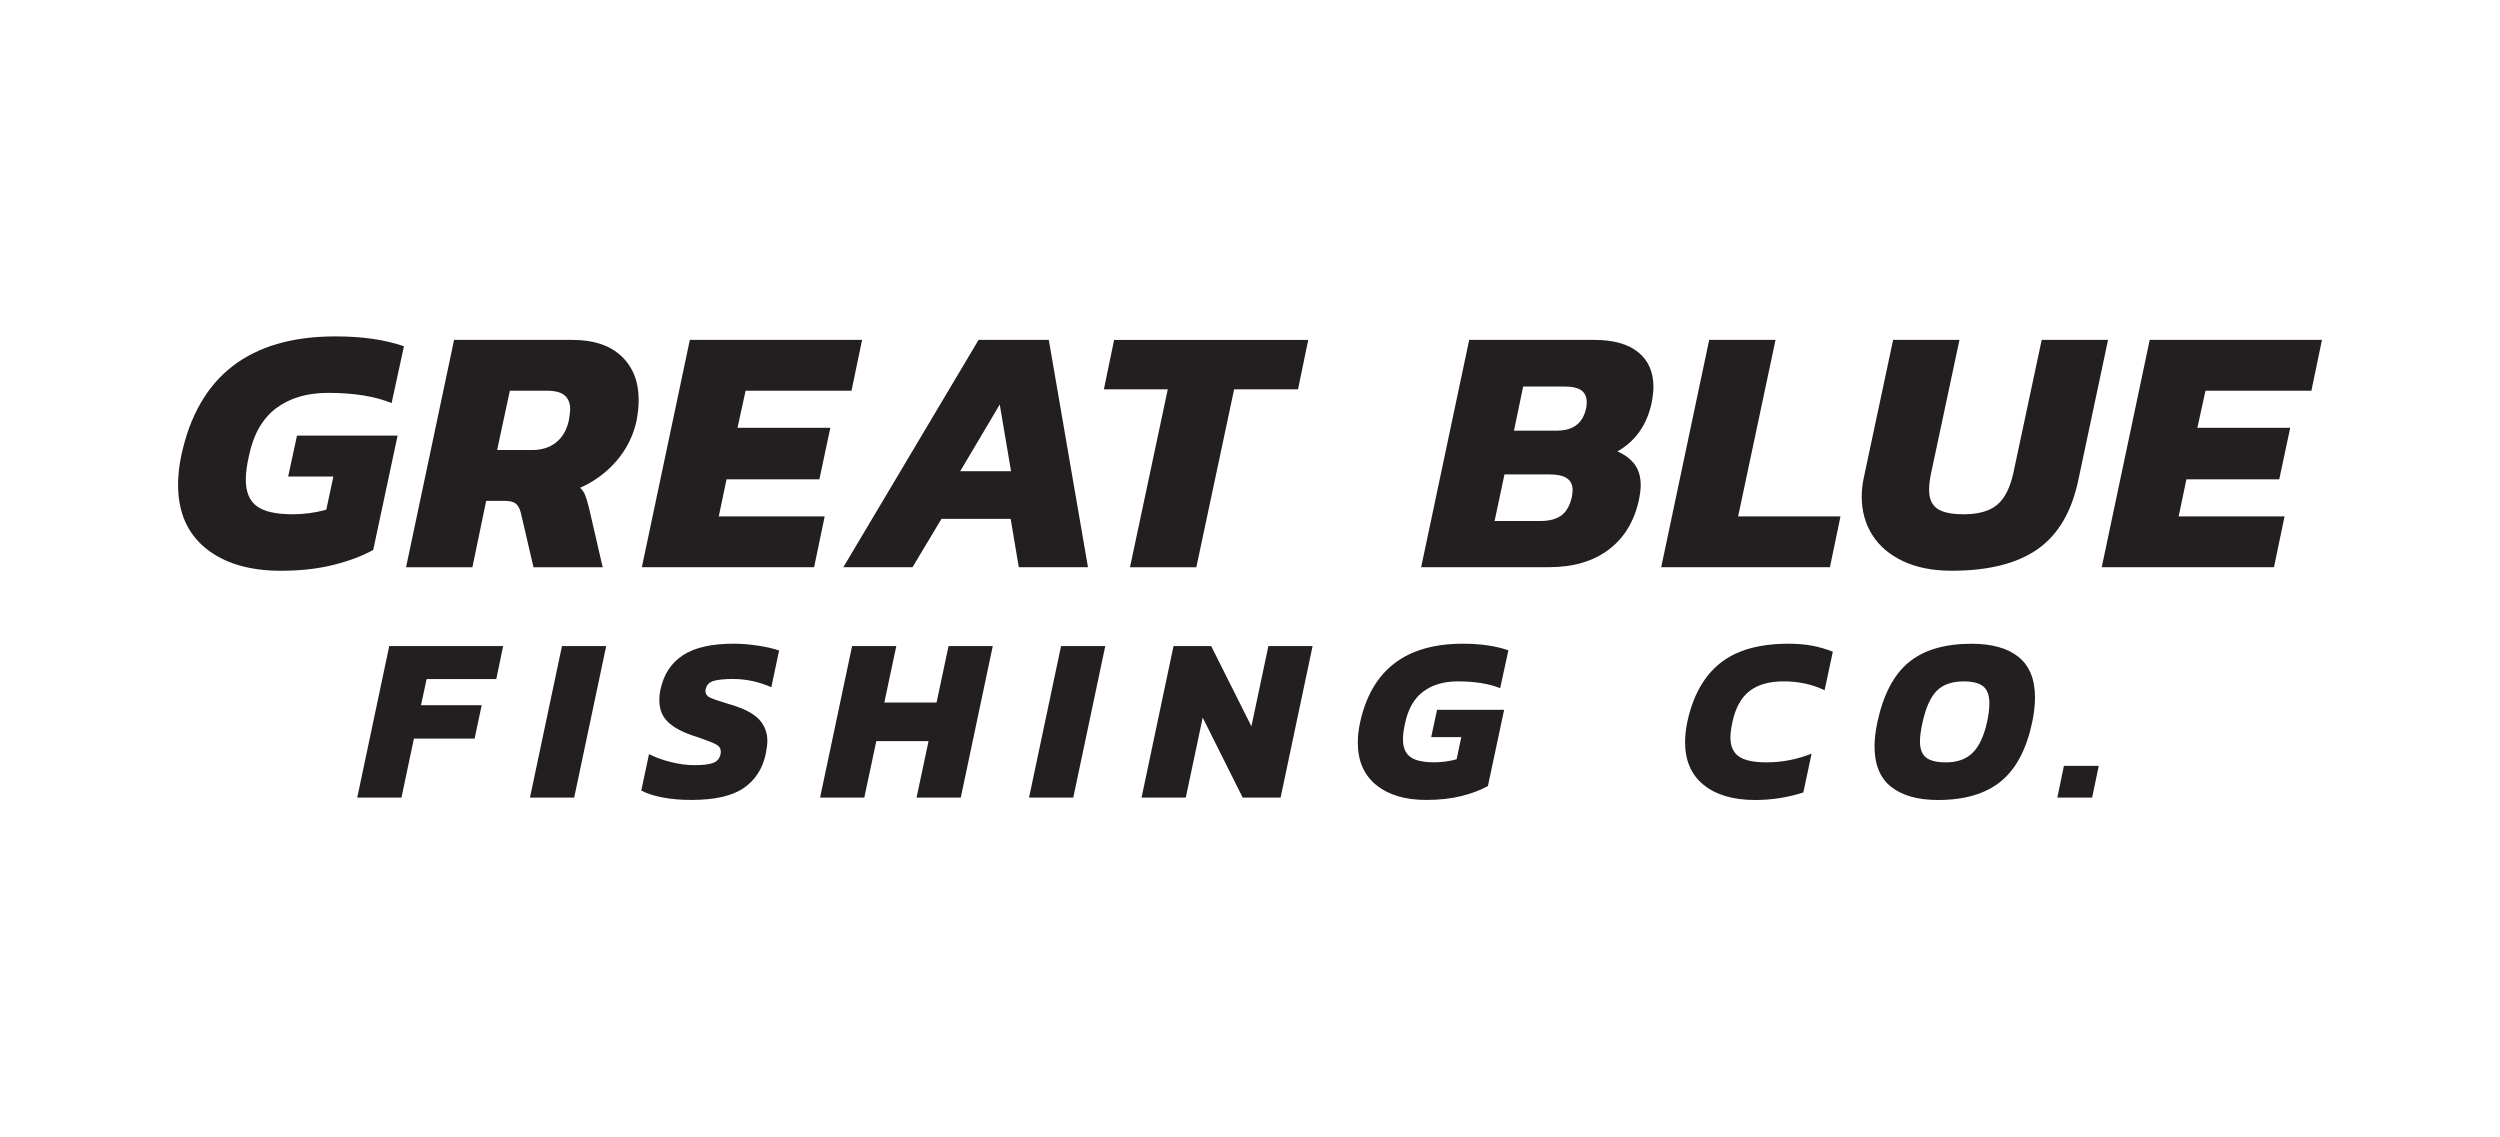
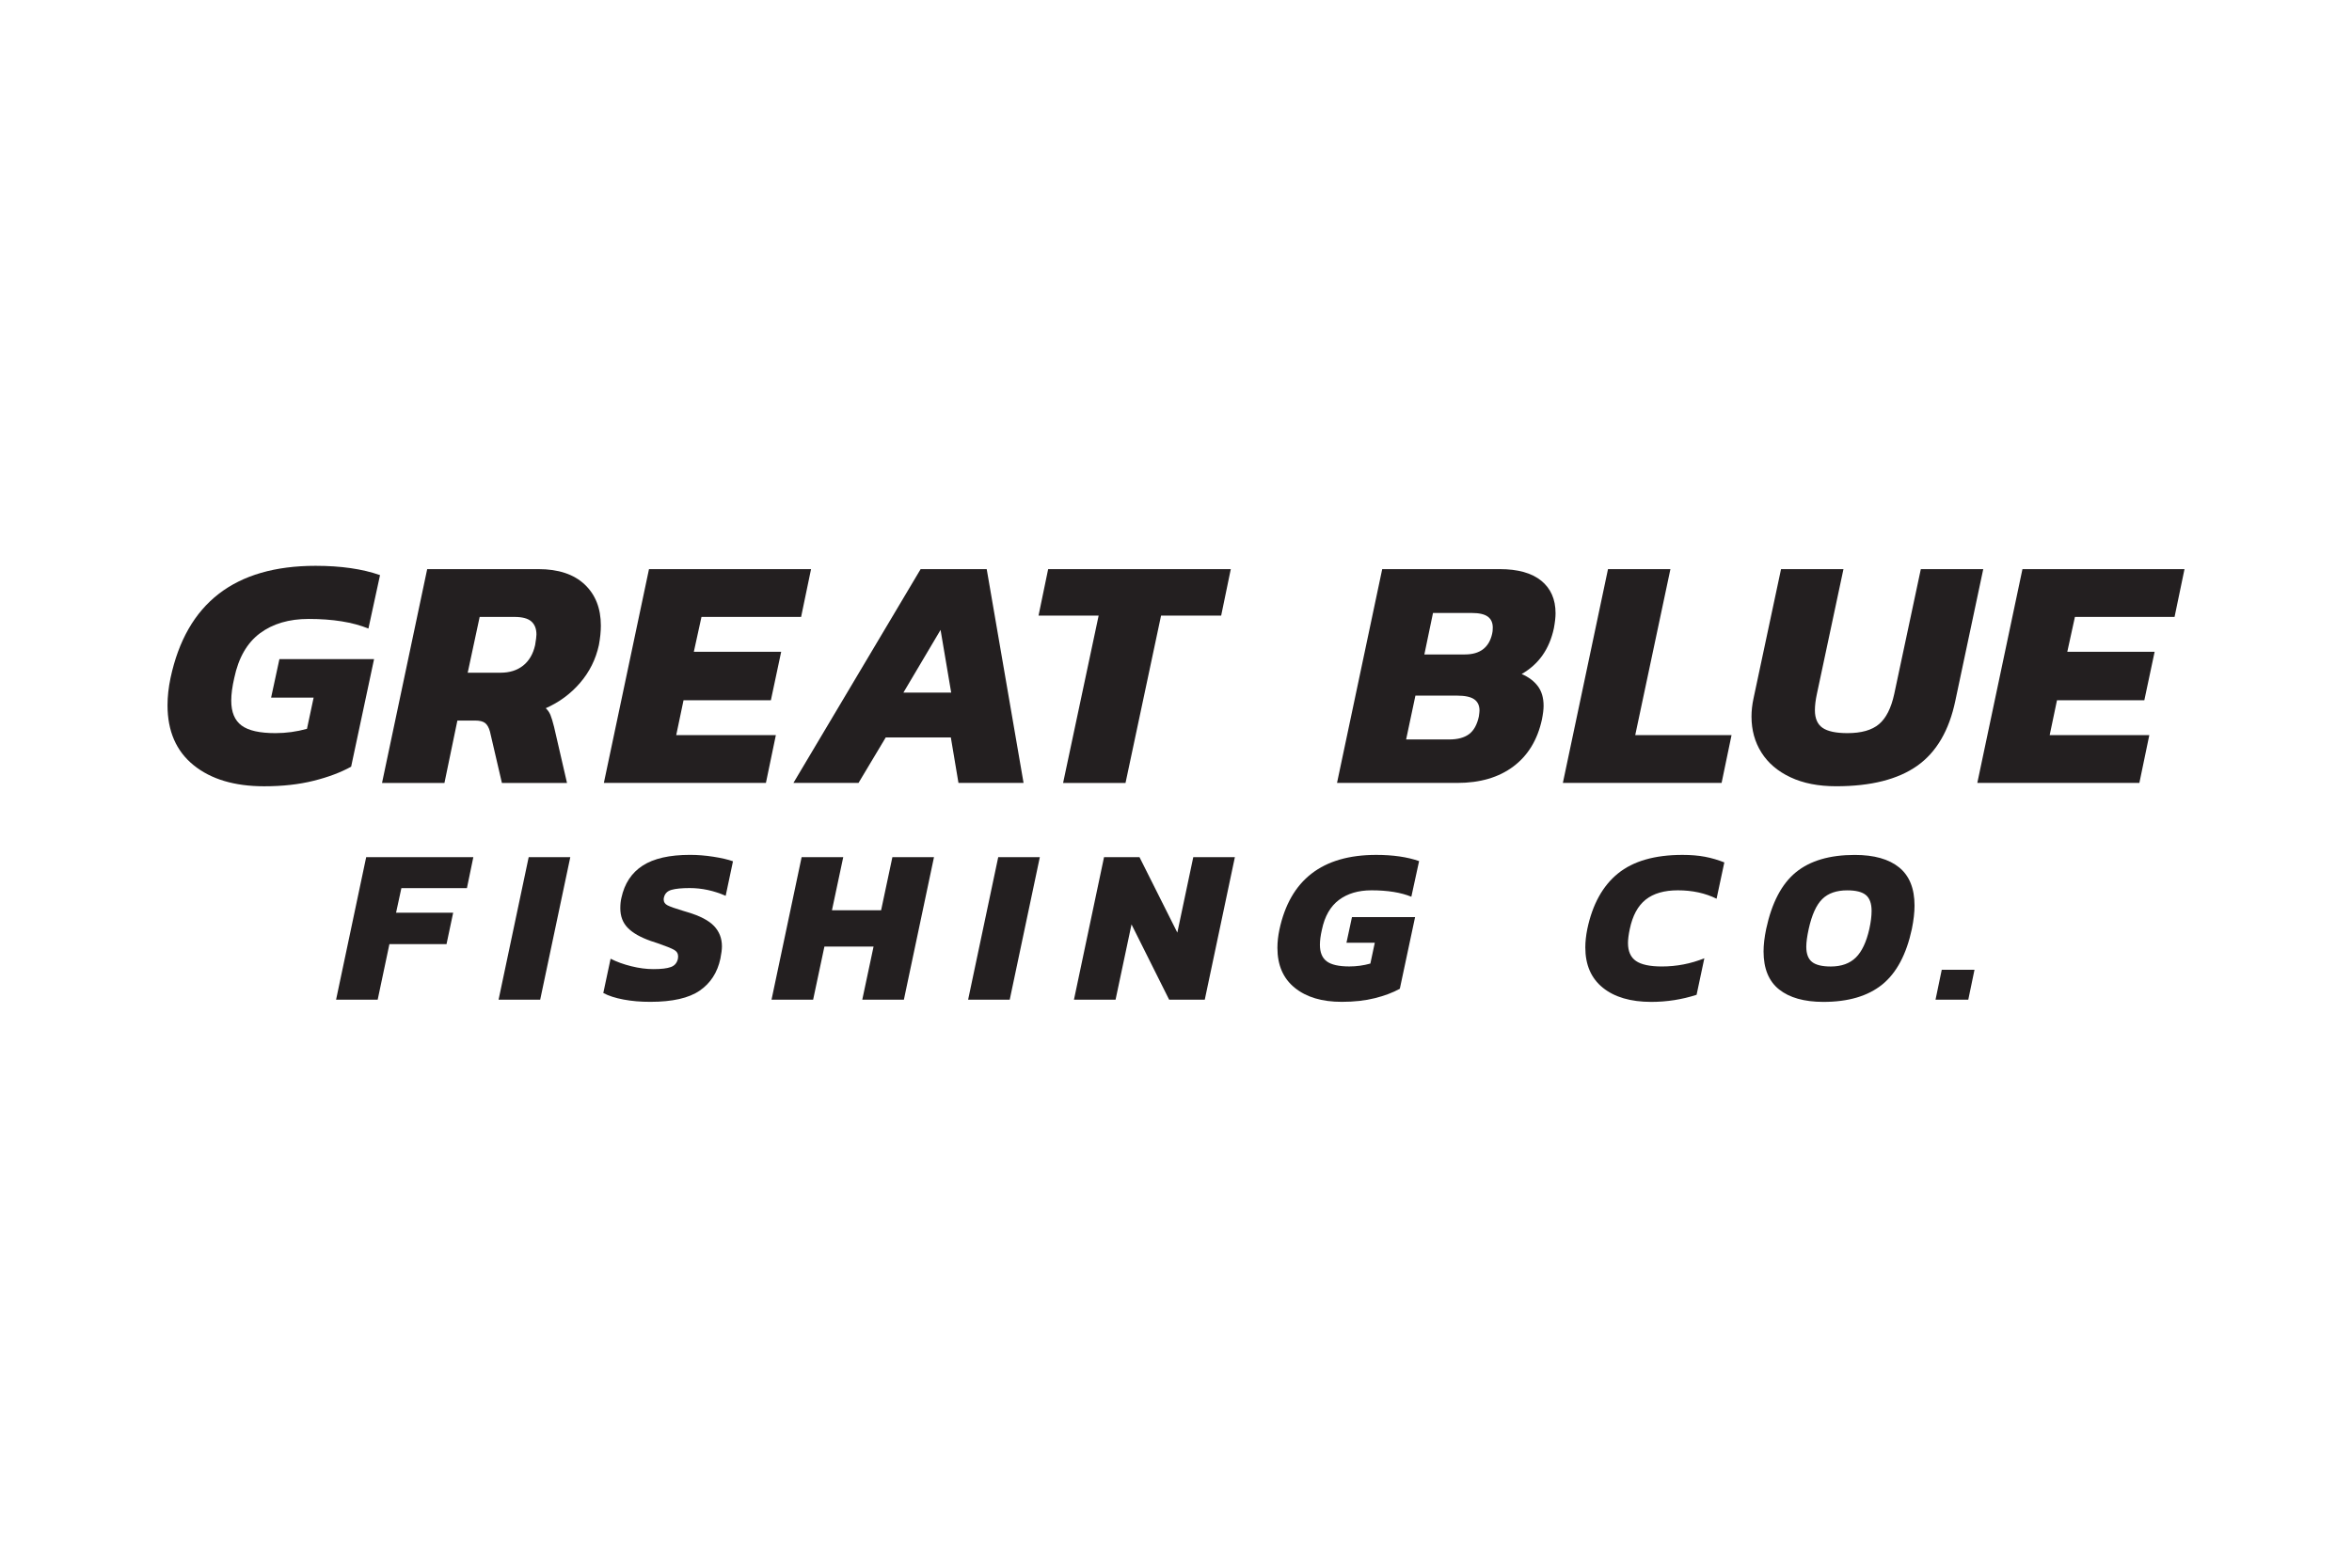
- <svg xmlns="http://www.w3.org/2000/svg" version="1.1" x="0px" y="0px" viewBox="0 0 792 360" style="enable-background:new 0 0 792 360;" xml:space="preserve">
+ <svg xmlns="http://www.w3.org/2000/svg" version="1.1" x="0px" y="0px" width="150" height="100" viewBox="0 0 792 360" style="enable-background:new 0 0 792 360;" xml:space="preserve">
  <style type="text/css">
	.st0{display:none;}
	.st1{display:inline;}
	.st2{fill:#6AACDE;}
	.st3{display:inline;fill:none;stroke:#6AACDE;stroke-width:4;stroke-miterlimit:10;}
	.st4{display:inline;fill:none;stroke:#1B75BB;stroke-width:10;stroke-linecap:round;stroke-miterlimit:10;}
	.st5{display:inline;fill:none;stroke:#26A9E0;stroke-width:10;stroke-miterlimit:10;}
	.st6{display:inline;fill:none;stroke:#231F20;stroke-width:10;stroke-miterlimit:10;}
	.st7{display:inline;fill:none;stroke:#231F20;stroke-width:6;stroke-miterlimit:10;}
	.st8{fill:#231F20;}
</style>
  <g id="background">
</g>
  <g id="Layer_1">
</g>
  <g id="Layer_2" class="st0">
    <g class="st1">
      <g>
        <path class="st2" d="M-538.23,281.32c12.79-24.86,29.96-47.17,49.8-66.8c20.71-20.49,44.18-37.95,69.01-53.13     c26.36-16.12,54.18-29.71,82.41-42.2c14.17-6.27,28.46-12.6,43.53-16.37c13.78-3.45,28-4.26,41.99-1.54     c13.16,2.56,25.71,7.83,36.71,15.5c2.75,1.92,5.38,3.99,7.89,6.2c2.46,2.17,4.65,4.79,7.45,6.54c2.53,1.58,5.86,2.39,8.39,0.37     c2.85-2.28,3.07-7.1,3.83-10.4c0.93-4.02,1.86-8.03,2.79-12.05c0.73-3.13-4.09-4.47-4.82-1.33c-0.96,4.13-1.91,8.26-2.87,12.39     c-0.45,1.92-0.86,3.85-1.34,5.77c-0.36,1.46-0.68,2.2-2.24,1.6c-2.78-1.08-4.87-3.91-7.04-5.86c-2.53-2.27-5.18-4.4-7.93-6.4     c-10.84-7.9-23.4-13.54-36.47-16.51c-13.62-3.1-27.6-3.18-41.3-0.52c-15.28,2.97-29.76,8.99-43.97,15.17     c-28.22,12.28-56.08,25.52-82.6,41.16c-25.21,14.86-49.22,31.94-70.6,51.96c-20.3,19.01-38.27,40.71-52.06,64.91     c-1.69,2.97-3.31,5.98-4.88,9.01C-544.02,281.65-539.71,284.18-538.23,281.32L-538.23,281.32z" />
      </g>
    </g>
    <g class="st1">
      <g>
        <path class="st2" d="M-610.81,394.52c0.39-5.47,0.77-10.95,1.16-16.42c0.37-5.19,0.32-10.64,1.6-15.7     c1.22-4.86,4.1-9.18,6.56-13.48c2.67-4.68,5.34-9.35,8.01-14.03c2.71-4.75,5.42-9.5,8.13-14.25c2.58-4.51,5.04-9.13,7.8-13.53     c2.19-3.49,4.87-6.49,8.27-8.83c3.17-2.17,6.63-3.87,10.11-5.47c7.79-3.59,16.14-6.92,21.76-13.7c0.86-1.04,1.02-2.52,0-3.54     c-0.89-0.89-2.67-1.04-3.54,0c-4.96,5.98-12.24,9.05-19.15,12.19c-7.48,3.4-14.73,7.15-19.77,13.88     c-3.08,4.11-5.43,8.8-7.97,13.25c-2.79,4.89-5.59,9.79-8.38,14.68c-2.71,4.75-5.42,9.5-8.13,14.25     c-2.62,4.59-5.52,9.11-7.48,14.03c-2.24,5.6-2.24,11.85-2.66,17.78c-0.45,6.3-0.89,12.6-1.34,18.91c-0.1,1.35,1.22,2.5,2.5,2.5     C-611.88,397.02-610.9,395.87-610.81,394.52L-610.81,394.52z" />
      </g>
    </g>
    <g class="st1">
      <g>
        <path class="st2" d="M-611.02,396.43c3.58,2.7,8.42,2.74,12.6,1.68c4.6-1.16,8.65-3.84,13.27-4.93     c4.91-1.15,10.06-0.11,15.04-0.66c5.14-0.57,9.99-2.23,14.81-4.04c9.78-3.66,19.65-7.08,29.64-10.17     c5.04-1.56,10.1-3.04,15.19-4.44c2.58-0.71,5.17-1.4,7.76-2.07c1.06-0.27,2.14-0.64,3.23-0.79c0.3-0.04,0.66-0.08,0.93-0.02     c-0.01,0,0,0.01,0.01,0.01c-0.18-0.23-0.2-0.24-0.06-0.02c0.1,0.16,0.19,0.33,0.27,0.5c1.19,2.22,3.19,3.29,5.69,2.84     c2.16-0.38,3.87-1.77,5.59-3.03c4.02-2.95,8.18-5.71,12.46-8.26s8.68-4.92,13.18-7.06c2.12-1.01,4.25-2.03,6.49-2.76     c2.33-0.76,4.51-0.96,6.95-0.91c2.74,0.06,5.09-0.41,7.57-1.58c2.06-0.97,3.99-1.97,6.21-2.55c4.57-1.2,9.34-1.14,14.02-1.23     c4.83-0.09,9.58-0.49,14.31-1.52c4.71-1.02,9.3-2.5,13.88-3.95c4.58-1.45,9.17-2.9,13.88-3.87c2.23-0.46,4.48-0.8,6.76-0.95     c0.61-0.04,1.68-0.27,2.22,0.13c0.57,0.44,0.74,1.63,0.93,2.28c2.92,10,5.11,20.24,6.47,30.56c0.34,2.56,0.62,5.12,0.86,7.69     c0.13,1.34,1.06,2.5,2.5,2.5c1.25,0,2.63-1.15,2.5-2.5c-1-10.58-2.75-21.09-5.3-31.41c-0.64-2.58-1.33-5.15-2.07-7.71     c-0.65-2.23-1.38-4.69-3.58-5.86c-2.16-1.15-4.83-0.71-7.16-0.43c-2.41,0.29-4.8,0.71-7.17,1.26     c-9.45,2.18-18.44,6.05-27.98,7.83c-9.43,1.77-19.52-0.29-28.66,3.07c-2.23,0.82-4.25,2.19-6.51,2.9     c-2.37,0.74-4.92,0.16-7.36,0.45c-5.02,0.59-9.64,2.95-14.12,5.16c-4.47,2.21-8.84,4.62-13.09,7.23     c-4.29,2.64-8.33,5.59-12.45,8.49c-0.75,0.52-1.46,0.85-2.3,1.16c-0.21,0.08-0.42-0.05-0.2,0.01c0.18,0.05,0.34,0.58,0-0.15     c-0.11-0.23-0.22-0.46-0.34-0.67c-1.35-2.35-3.75-2.88-6.27-2.5c-2.48,0.38-4.94,1.2-7.35,1.84c-2.59,0.69-5.17,1.4-7.75,2.13     c-10.23,2.9-20.36,6.12-30.39,9.66c-4.9,1.73-9.74,3.64-14.65,5.35c-2.43,0.84-4.89,1.59-7.41,2.08     c-2.43,0.47-4.88,0.55-7.34,0.52c-2.71-0.03-5.43-0.16-8.14,0.16c-2.5,0.29-4.86,0.94-7.19,1.88c-4.12,1.66-8.23,4.05-12.79,4.02     c-1.87-0.01-3.52-0.53-5.02-1.65c-1.08-0.81-2.8-0.17-3.42,0.9C-612.66,394.29-612.1,395.61-611.02,396.43L-611.02,396.43z" />
      </g>
    </g>
    <g class="st1">
      <g>
        <path class="st2" d="M-362.33,378.06c-4.47,10.41-9.3,20.66-14.5,30.73c-2.56,4.95-5.1,9.96-7.95,14.74c0,0-0.37,0.61-0.37,0.59     c0.02,0.16-0.11-0.22,0.2,0.02c0.07-0.01,0.14-0.02,0.21-0.03c0.61,0.22,0.71,0.16,0.29-0.18c-0.07-0.18-0.46-0.55-0.56-0.66     c-0.79-0.96-1.52-1.95-2.27-2.94c-1.58-2.1-3.18-4.26-5.19-5.99c-3.63-3.12-8.73-5.22-13.45-3.37c-4.28,1.68-6.76,5.65-8.26,9.81     c-1.78,4.95-2.45,10.46-2.67,15.68c-0.18,4.29-0.35,9.52,2.73,12.94c1.72,1.91,4.46,2.61,6.88,1.72c1.38-0.5,2.52-1.35,3.64-2.28     c0.87-0.72,1.68-1.57,2.76-2c0.48-0.19,1.08-0.35,1.3-0.05c0.56,0.77,0.35,2.58,0.42,3.46c0.23,3.25,0.46,6.51,0.69,9.76     c0.1,1.35,1.08,2.5,2.5,2.5c1.28,0,2.6-1.15,2.5-2.5c-0.21-2.93-0.42-5.86-0.63-8.79c-0.17-2.35,0.01-5.21-1.36-7.25     c-1.49-2.23-4.25-2.77-6.7-1.97c-2.2,0.72-3.63,2.29-5.44,3.62c-0.64,0.47-1.42,0.93-2.1,0.87c-0.34-0.03-0.78-0.41-1.06-0.83     c-0.84-1.27-1.1-2.93-1.16-4.43c-0.23-5.45,0.33-11,1.65-16.29c0.83-3.34,2.27-7.54,5.62-9.14c3.97-1.89,8.16,1.31,10.68,4.15     c1.68,1.9,3.12,4,4.69,6c1.61,2.04,3.85,4.27,6.59,2.54c2.13-1.35,3.21-4.28,4.38-6.4c1.35-2.45,2.67-4.91,3.97-7.38     c5.88-11.15,11.3-22.54,16.27-34.12c0.53-1.24,0.37-2.68-0.9-3.42C-359.96,376.55-361.8,376.82-362.33,378.06L-362.33,378.06z" />
      </g>
    </g>
    <g class="st1">
      <g>
        <path class="st2" d="M-392.28,534.25c4.16-19.19,1.03-38.7-0.93-57.95c-0.56-5.55-1.02-11.11-1.18-16.69     c-0.09-3.21-5.09-3.22-5,0c0.56,19.25,4.77,38.29,4.15,57.58c-0.17,5.3-0.74,10.55-1.87,15.73     C-397.78,536.06-392.96,537.4-392.28,534.25L-392.28,534.25z" />
      </g>
    </g>
    <g class="st1">
      <g>
        <path class="st2" d="M-375.43,534.82c1.38-7.52-0.8-14.78-1.08-22.28c-0.14-3.76,0.32-7.5,0.74-11.22     c0.41-3.57,0.67-7.13,0.73-10.72c0.12-6.91-0.3-13.96,1.1-20.77c0.67-3.26,1.83-6.26,3.27-9.25c1.52-3.15,2.89-6.27,3.17-9.8     c0.16-2.07-0.04-4.16-0.01-6.24c0.04-1.88,0.18-3.76,0.49-5.62c0.65-3.94,1.83-7.79,3.55-11.4c0.58-1.22,0.34-2.7-0.9-3.42     c-1.09-0.64-2.83-0.33-3.42,0.9c-3.12,6.52-4.8,13.64-4.72,20.89c0.02,1.86,0.21,3.76-0.07,5.61c-0.24,1.59-0.83,3.15-1.49,4.61     c-1.41,3.1-3,6.09-3.95,9.38c-1.98,6.81-1.96,14-1.98,21.02c-0.01,3.63-0.04,7.26-0.36,10.88c-0.33,3.75-0.91,7.47-1.11,11.23     c-0.22,4.24,0.32,8.4,0.89,12.59c0.54,4.04,1.07,8.21,0.33,12.26c-0.24,1.33,0.36,2.7,1.75,3.08     C-377.29,536.9-375.67,536.15-375.43,534.82L-375.43,534.82z" />
      </g>
    </g>
    <g class="st1">
      <g>
        <path class="st2" d="M-362.45,426.71c7.99-21.91,17.1-43.79,31.01-62.69c3.84-5.23,8.09-10.16,12.68-14.74     c2.28-2.27-1.25-5.81-3.54-3.54c-17.1,17.03-28.55,38.58-37.68,60.7c-2.58,6.25-4.98,12.58-7.3,18.94     c-0.46,1.27,0.52,2.74,1.75,3.08C-364.13,428.84-362.91,427.98-362.45,426.71L-362.45,426.71z" />
      </g>
    </g>
    <g class="st1">
      <g>
        <path class="st2" d="M-363.3,524.39c3.23-8.65,6.55-17.82,5.55-27.22c-0.49-4.65-1.86-9.09-3.35-13.51     c-1.47-4.36-2.83-8.74-3.84-13.23c-1.16-5.16-1.91-10.39-2.26-15.66c-0.09-1.35-1.08-2.5-2.5-2.5c-1.28,0-2.59,1.15-2.5,2.5     c0.63,9.32,2.41,18.51,5.34,27.39c1.39,4.2,2.93,8.38,3.77,12.74c0.83,4.36,0.61,8.82-0.29,13.14c-1.07,5.15-2.9,10.1-4.73,15.02     c-0.47,1.27,0.53,2.74,1.75,3.08C-364.97,526.52-363.77,525.65-363.3,524.39L-363.3,524.39z" />
      </g>
    </g>
    <g class="st1">
      <g>
        <path class="st2" d="M-338.76,520.48c0.33-8.88,0.66-17.75,1-26.63c0.33-8.71,1.36-17.78-0.41-26.4     c-1.61-7.85-5.71-15.04-6.54-23.07c-0.45-4.32-0.29-8.69-0.25-13.02c0.04-4.45,0.09-8.91,0.13-13.36     c0.1-10.06,0.2-20.12,0.29-30.18c0.03-3.22-4.97-3.22-5,0c-0.09,8.91-0.17,17.81-0.26,26.72c-0.09,8.81-0.5,17.7-0.14,26.5     c0.17,4.25,0.86,8.39,2.12,12.45c1.19,3.83,2.7,7.56,3.84,11.41c2.46,8.32,1.66,16.94,1.34,25.49     c-0.37,10.03-0.75,20.06-1.12,30.08C-343.88,523.7-338.88,523.7-338.76,520.48L-338.76,520.48z" />
      </g>
    </g>
    <g class="st1">
      <g>
        <path class="st2" d="M-197.92,401.29c0.07-0.51,0.15-1.02,0.22-1.54c0.1-0.33,0.12-0.66,0.04-1c-0.02-0.33-0.11-0.64-0.3-0.93     c-0.16-0.29-0.37-0.53-0.64-0.7c-0.24-0.22-0.52-0.37-0.85-0.45c-0.22-0.03-0.44-0.06-0.66-0.09c-0.45,0-0.87,0.12-1.26,0.34     c-0.17,0.13-0.34,0.26-0.51,0.39c-0.31,0.31-0.52,0.68-0.64,1.1c-0.07,0.51-0.15,1.02-0.22,1.54c-0.1,0.33-0.12,0.66-0.04,1     c0.02,0.33,0.11,0.64,0.3,0.93c0.16,0.29,0.37,0.53,0.64,0.7c0.24,0.22,0.52,0.37,0.85,0.45c0.22,0.03,0.44,0.06,0.66,0.09     c0.45,0,0.87-0.12,1.26-0.34c0.17-0.13,0.34-0.26,0.51-0.39C-198.25,402.08-198.03,401.72-197.92,401.29L-197.92,401.29z" />
      </g>
    </g>
    <g class="st1">
      <g>
        <path class="st2" d="M-318.51,347.56c14.72-10.08,29.85-19.56,44.92-29.1c7.59-4.8,15.16-9.62,22.67-14.54     c7.8-5.11,15.68-10.2,23.17-15.76c6.86-5.09,13.02-10.83,18.98-16.93c5.89-6.02,11.65-12.17,17.19-18.52     c2.78-3.19,5.5-6.42,8.15-9.71c2.7-3.35,5.2-6.87,7.92-10.2c1.15-1.41,2.7-2.41,4.06-3.6c1.52-1.32,2.65-2.99,3.88-4.56     c2.62-3.38,5.2-6.79,7.68-10.27c9.54-13.37,17.73-27.72,23.29-43.22c0.68-1.9,1.32-3.81,1.92-5.73c0.96-3.08-3.86-4.4-4.82-1.33     c-4.8,15.36-12.32,29.63-21.33,42.92c-2.34,3.45-4.77,6.83-7.27,10.17c-2.33,3.11-4.56,6.62-7.58,9.09     c-1.45,1.18-2.85,2.31-3.99,3.81c-1.24,1.65-2.48,3.31-3.75,4.94c-2.63,3.37-5.32,6.7-8.08,9.97     c-5.36,6.36-10.97,12.51-16.72,18.52c-5.75,6-11.51,11.93-18.01,17.13c-7.08,5.65-14.65,10.66-22.19,15.67     c-7.52,5-15.11,9.87-22.73,14.71c-14.85,9.43-29.8,18.72-44.41,28.53c-1.83,1.23-3.65,2.46-5.46,3.71     c-1.11,0.76-1.61,2.2-0.9,3.42C-321.28,347.77-319.63,348.33-318.51,347.56L-318.51,347.56z" />
      </g>
    </g>
    <path class="st3" d="M-158.21,146.6" />
    <path class="st3" d="M-135.39,161.08c0,0,4.83-29.61,1.32-56.16c-3.51-26.54,0.22-58.79-34.22-81.6   C-202.74,0.5-199.89-3.01-199.89-3.01s-3.29-13.38,4.39-20.62c7.68-7.24,19.96-10.75,19.96-10.75h32.47l33.78,1.75h25.01   l20.62,2.63" />
    <path class="st4" d="M672.35-7.92l-30.07-32.46l-62.46-94.79c0,0-52.05-62.46,0-109.3c0,0,53.78-83.28,131.86-86.75   s130.12,53.78,130.12,53.78l317.49,72.87l-163.08,1.73H723.82c0,0-98.89,19.08-48.58,88.48s92.31,107.4,92.31,107.4" />
    <path class="st5" d="M1194.58-197.77c0,0,4.35,6.14,6.08,25.23c1.73,19.08,0,81.54,0,81.54s0.06,53.99-43.37,67.66   C1028.47,17.22,839.51-7.99,839.51-7.99c22.35-2.69,47.03-6.88,73.45-13.33c18.63-4.55,35.91-9.68,51.76-15.04v34.37" />
    <path class="st6" d="M1178.54-202.04" />
    <line class="st7" x1="1190.04" y1="-199.96" x2="1197.47" y2="-191.89" />
  </g>
  <g id="Layer_4">
</g>
  <g id="text">
</g>
  <g id="circle">
    <g>
      <path class="st8" d="M65.19,173.71c-5.85-4.73-8.78-11.46-8.78-20.18c0-2.91,0.34-5.96,1.01-9.17    c5.37-25.2,21.65-37.79,48.86-37.79c8.5,0,15.73,1.04,21.69,3.13l-3.91,18c-5.29-2.16-12-3.24-20.13-3.24    c-6.64,0-12.11,1.62-16.44,4.86c-4.32,3.24-7.19,8.26-8.61,15.04c-0.67,2.91-1.01,5.44-1.01,7.6c0,3.88,1.15,6.67,3.47,8.39    c2.31,1.72,6.11,2.57,11.41,2.57c3.58,0,7.12-0.48,10.62-1.45l2.24-10.51H91.29l2.8-12.97h31.87l-7.72,36.23    c-3.5,1.94-7.72,3.52-12.64,4.75s-10.47,1.85-16.66,1.85C78.96,180.81,71.04,178.45,65.19,173.71z" />
      <path class="st8" d="M143.85,107.68h37.46c6.71,0,11.89,1.72,15.54,5.14c3.65,3.43,5.48,8.05,5.48,13.87    c0,2.01-0.22,4.21-0.67,6.6c-1.04,4.77-3.15,9-6.32,12.69c-3.17,3.69-7.03,6.54-11.57,8.55c0.67,0.6,1.19,1.34,1.57,2.24    c0.37,0.89,0.78,2.24,1.23,4.03l4.36,18.9h-21.92l-4.03-17.33c-0.37-1.34-0.91-2.29-1.62-2.85c-0.71-0.56-1.85-0.84-3.41-0.84    h-5.93l-4.36,21.02h-21.02L143.85,107.68z M168.56,142.57c3.06,0,5.59-0.8,7.6-2.4c2.01-1.6,3.35-3.89,4.03-6.88    c0.3-1.79,0.45-2.98,0.45-3.58c0-1.94-0.58-3.41-1.73-4.42c-1.16-1.01-3.04-1.51-5.65-1.51h-11.74l-4.03,18.79H168.56z" />
      <path class="st8" d="M218.54,107.68h54.57l-3.35,16.1h-33.55l-2.57,11.74h29.41l-3.47,16.33h-29.41l-2.46,11.74h33.55l-3.35,16.1    h-54.57L218.54,107.68z" />
      <path class="st8" d="M310.01,107.68h22.25l12.41,72.01h-21.92l-2.57-15.32h-21.92l-9.17,15.32h-21.92L310.01,107.68z     M320.3,149.28l-3.58-21.13l-12.52,21.13H320.3z" />
      <path class="st8" d="M369.95,123.34h-20.24l3.24-15.65h61.5l-3.24,15.65h-20.24L379,179.7h-21.02L369.95,123.34z" />
      <path class="st8" d="M465.44,107.68h39.58c6.11,0,10.77,1.31,13.98,3.91c3.2,2.61,4.81,6.26,4.81,10.96    c0,1.34-0.19,3.02-0.56,5.03c-1.49,7.01-5.11,12.15-10.85,15.43c2.39,1.04,4.21,2.42,5.48,4.14c1.27,1.72,1.9,3.91,1.9,6.6    c0,1.19-0.19,2.72-0.56,4.58c-1.49,6.86-4.7,12.13-9.62,15.82c-4.92,3.69-11.22,5.54-18.9,5.54h-40.48L465.44,107.68z     M488.03,165.05c2.83,0,5.05-0.6,6.65-1.79c1.6-1.19,2.7-3.17,3.3-5.93c0.15-1.04,0.22-1.71,0.22-2.01c0-1.71-0.6-2.98-1.79-3.8    c-1.19-0.82-3.09-1.23-5.7-1.23h-14.09l-3.13,14.76H488.03z M493.28,136.42c5.07,0,8.12-2.31,9.17-6.93    c0.15-0.52,0.22-1.23,0.22-2.12c0-1.64-0.56-2.87-1.68-3.69c-1.12-0.82-2.91-1.23-5.37-1.23h-13.08l-2.91,13.98H493.28z" />
      <path class="st8" d="M541.47,107.68h21.02l-11.85,55.91h32.43l-3.35,16.1h-53.45L541.47,107.68z" />
      <path class="st8" d="M602.92,177.79c-4.29-2.01-7.55-4.79-9.78-8.33c-2.24-3.54-3.35-7.58-3.35-12.13c0-1.94,0.22-3.95,0.67-6.04    l9.28-43.61h21.02l-8.95,42.04c-0.45,2.09-0.67,3.91-0.67,5.48c0,2.76,0.86,4.73,2.57,5.93c1.71,1.19,4.51,1.79,8.39,1.79    c4.7,0,8.24-1.01,10.62-3.02c2.39-2.01,4.1-5.4,5.14-10.18l8.95-42.04h21.02l-9.39,44.28c-2.09,10.06-6.37,17.39-12.86,21.97    c-6.49,4.58-15.58,6.88-27.28,6.88C612.33,180.81,607.21,179.81,602.92,177.79z" />
      <path class="st8" d="M681.03,107.68h54.57l-3.35,16.1h-33.55l-2.57,11.74h29.41l-3.47,16.33h-29.41l-2.46,11.74h33.55l-3.35,16.1    h-54.57L681.03,107.68z" />
      <path class="st8" d="M123.31,204.68h36.08l-2.16,10.44h-22.07l-1.79,8.28h19.23l-2.24,10.58h-19.23l-3.95,18.71h-14.01    L123.31,204.68z" />
      <path class="st8" d="M178.03,204.68h14.01l-10.14,48.01h-14.01L178.03,204.68z" />
      <path class="st8" d="M209.97,252.65c-2.76-0.52-5.03-1.25-6.82-2.2l2.46-11.55c2.04,1.04,4.36,1.89,6.97,2.53    c2.61,0.65,5.08,0.97,7.42,0.97c2.68,0,4.66-0.23,5.93-0.71c1.27-0.47,2.05-1.4,2.35-2.8c0.05-0.2,0.07-0.45,0.07-0.75    c0-0.99-0.47-1.75-1.42-2.27c-0.94-0.52-2.78-1.25-5.52-2.2l-2.24-0.74c-3.53-1.24-6.13-2.72-7.79-4.44    c-1.67-1.71-2.5-3.91-2.5-6.6c0-1.29,0.12-2.46,0.37-3.5c1.04-4.82,3.43-8.44,7.16-10.85c3.73-2.41,9.04-3.62,15.95-3.62    c2.53,0,5.16,0.21,7.86,0.63c2.71,0.42,4.91,0.93,6.6,1.53l-2.46,11.63c-3.98-1.74-8.03-2.61-12.15-2.61    c-2.63,0-4.66,0.2-6.08,0.6c-1.42,0.4-2.27,1.27-2.57,2.61c-0.05,0.15-0.07,0.37-0.07,0.67c0,0.85,0.43,1.49,1.3,1.94    c0.87,0.45,2.62,1.07,5.26,1.86l1.49,0.45c4.17,1.24,7.14,2.8,8.91,4.66c1.76,1.86,2.65,4.14,2.65,6.82    c0,1.04-0.17,2.44-0.52,4.17c-1,4.67-3.32,8.26-6.97,10.77c-3.65,2.51-9.18,3.77-16.59,3.77    C215.75,253.43,212.73,253.17,209.97,252.65z" />
      <path class="st8" d="M269.94,204.68h14.01l-3.8,17.89h16.55l3.8-17.89h14.01l-10.14,48.01h-14.01l3.8-17.89h-16.55l-3.8,17.89    h-14.01L269.94,204.68z" />
      <path class="st8" d="M336.14,204.68h14.01l-10.14,48.01H326L336.14,204.68z" />
      <path class="st8" d="M371.77,204.68h11.93l12.75,25.42l5.37-25.42h14.01l-10.14,48.01h-12l-12.67-25.35l-5.37,25.35h-14.01    L371.77,204.68z" />
      <path class="st8" d="M436,248.7c-3.9-3.15-5.85-7.64-5.85-13.46c0-1.94,0.22-3.98,0.67-6.11c3.58-16.8,14.44-25.2,32.58-25.2    c5.67,0,10.49,0.7,14.46,2.09l-2.61,12c-3.53-1.44-8-2.16-13.42-2.16c-4.42,0-8.08,1.08-10.96,3.24c-2.88,2.16-4.8,5.5-5.74,10.03    c-0.45,1.94-0.67,3.63-0.67,5.07c0,2.58,0.77,4.45,2.31,5.59c1.54,1.14,4.08,1.71,7.6,1.71c2.39,0,4.75-0.32,7.08-0.97l1.49-7.01    h-9.54l1.86-8.65h21.25l-5.14,24.15c-2.34,1.29-5.14,2.35-8.42,3.17c-3.28,0.82-6.98,1.23-11.11,1.23    C445.18,253.43,439.9,251.86,436,248.7z" />
      <path class="st8" d="M539.72,248.66c-3.93-3.18-5.89-7.7-5.89-13.57c0-1.89,0.22-3.95,0.67-6.19c1.74-8.3,5.18-14.54,10.32-18.71    c5.14-4.17,12.39-6.26,21.73-6.26c2.83,0,5.35,0.21,7.57,0.63c2.21,0.42,4.39,1.06,6.52,1.9l-2.61,12.23    c-3.83-1.89-8.17-2.83-13.05-2.83c-4.57,0-8.17,1.04-10.81,3.13s-4.42,5.39-5.37,9.92c-0.4,1.89-0.6,3.45-0.6,4.7    c0,2.78,0.89,4.8,2.68,6.04c1.79,1.24,4.7,1.86,8.72,1.86c4.97,0,9.74-0.92,14.31-2.76l-2.61,12.3    c-4.92,1.59-10.01,2.39-15.28,2.39C549.09,253.43,543.65,251.84,539.72,248.66z" />
      <path class="st8" d="M599.1,249.26c-3.5-2.78-5.25-7.06-5.25-12.82c0-2.24,0.3-4.77,0.89-7.6c1.89-8.8,5.22-15.14,9.99-19.05    c4.77-3.9,11.38-5.85,19.83-5.85c6.51,0,11.49,1.4,14.95,4.21c3.45,2.81,5.18,7.09,5.18,12.86c0,2.29-0.3,4.9-0.89,7.83    c-1.84,8.6-5.17,14.85-9.99,18.75c-4.82,3.9-11.43,5.85-19.83,5.85C607.56,253.43,602.6,252.04,599.1,249.26z M624.93,238.49    c2.04-2.01,3.55-5.23,4.55-9.65c0.5-2.29,0.75-4.3,0.75-6.04c0-2.48-0.63-4.26-1.9-5.33c-1.27-1.07-3.37-1.6-6.3-1.6    c-3.63,0-6.44,0.98-8.42,2.94c-1.99,1.96-3.5,5.31-4.55,10.03c-0.55,2.49-0.82,4.5-0.82,6.04c0,2.38,0.65,4.09,1.94,5.11    c1.29,1.02,3.4,1.53,6.34,1.53C620.08,241.51,622.89,240.5,624.93,238.49z" />
      <path class="st8" d="M653.85,242.63h11.03l-2.09,10.06h-11.03L653.85,242.63z" />
    </g>
  </g>
</svg>
